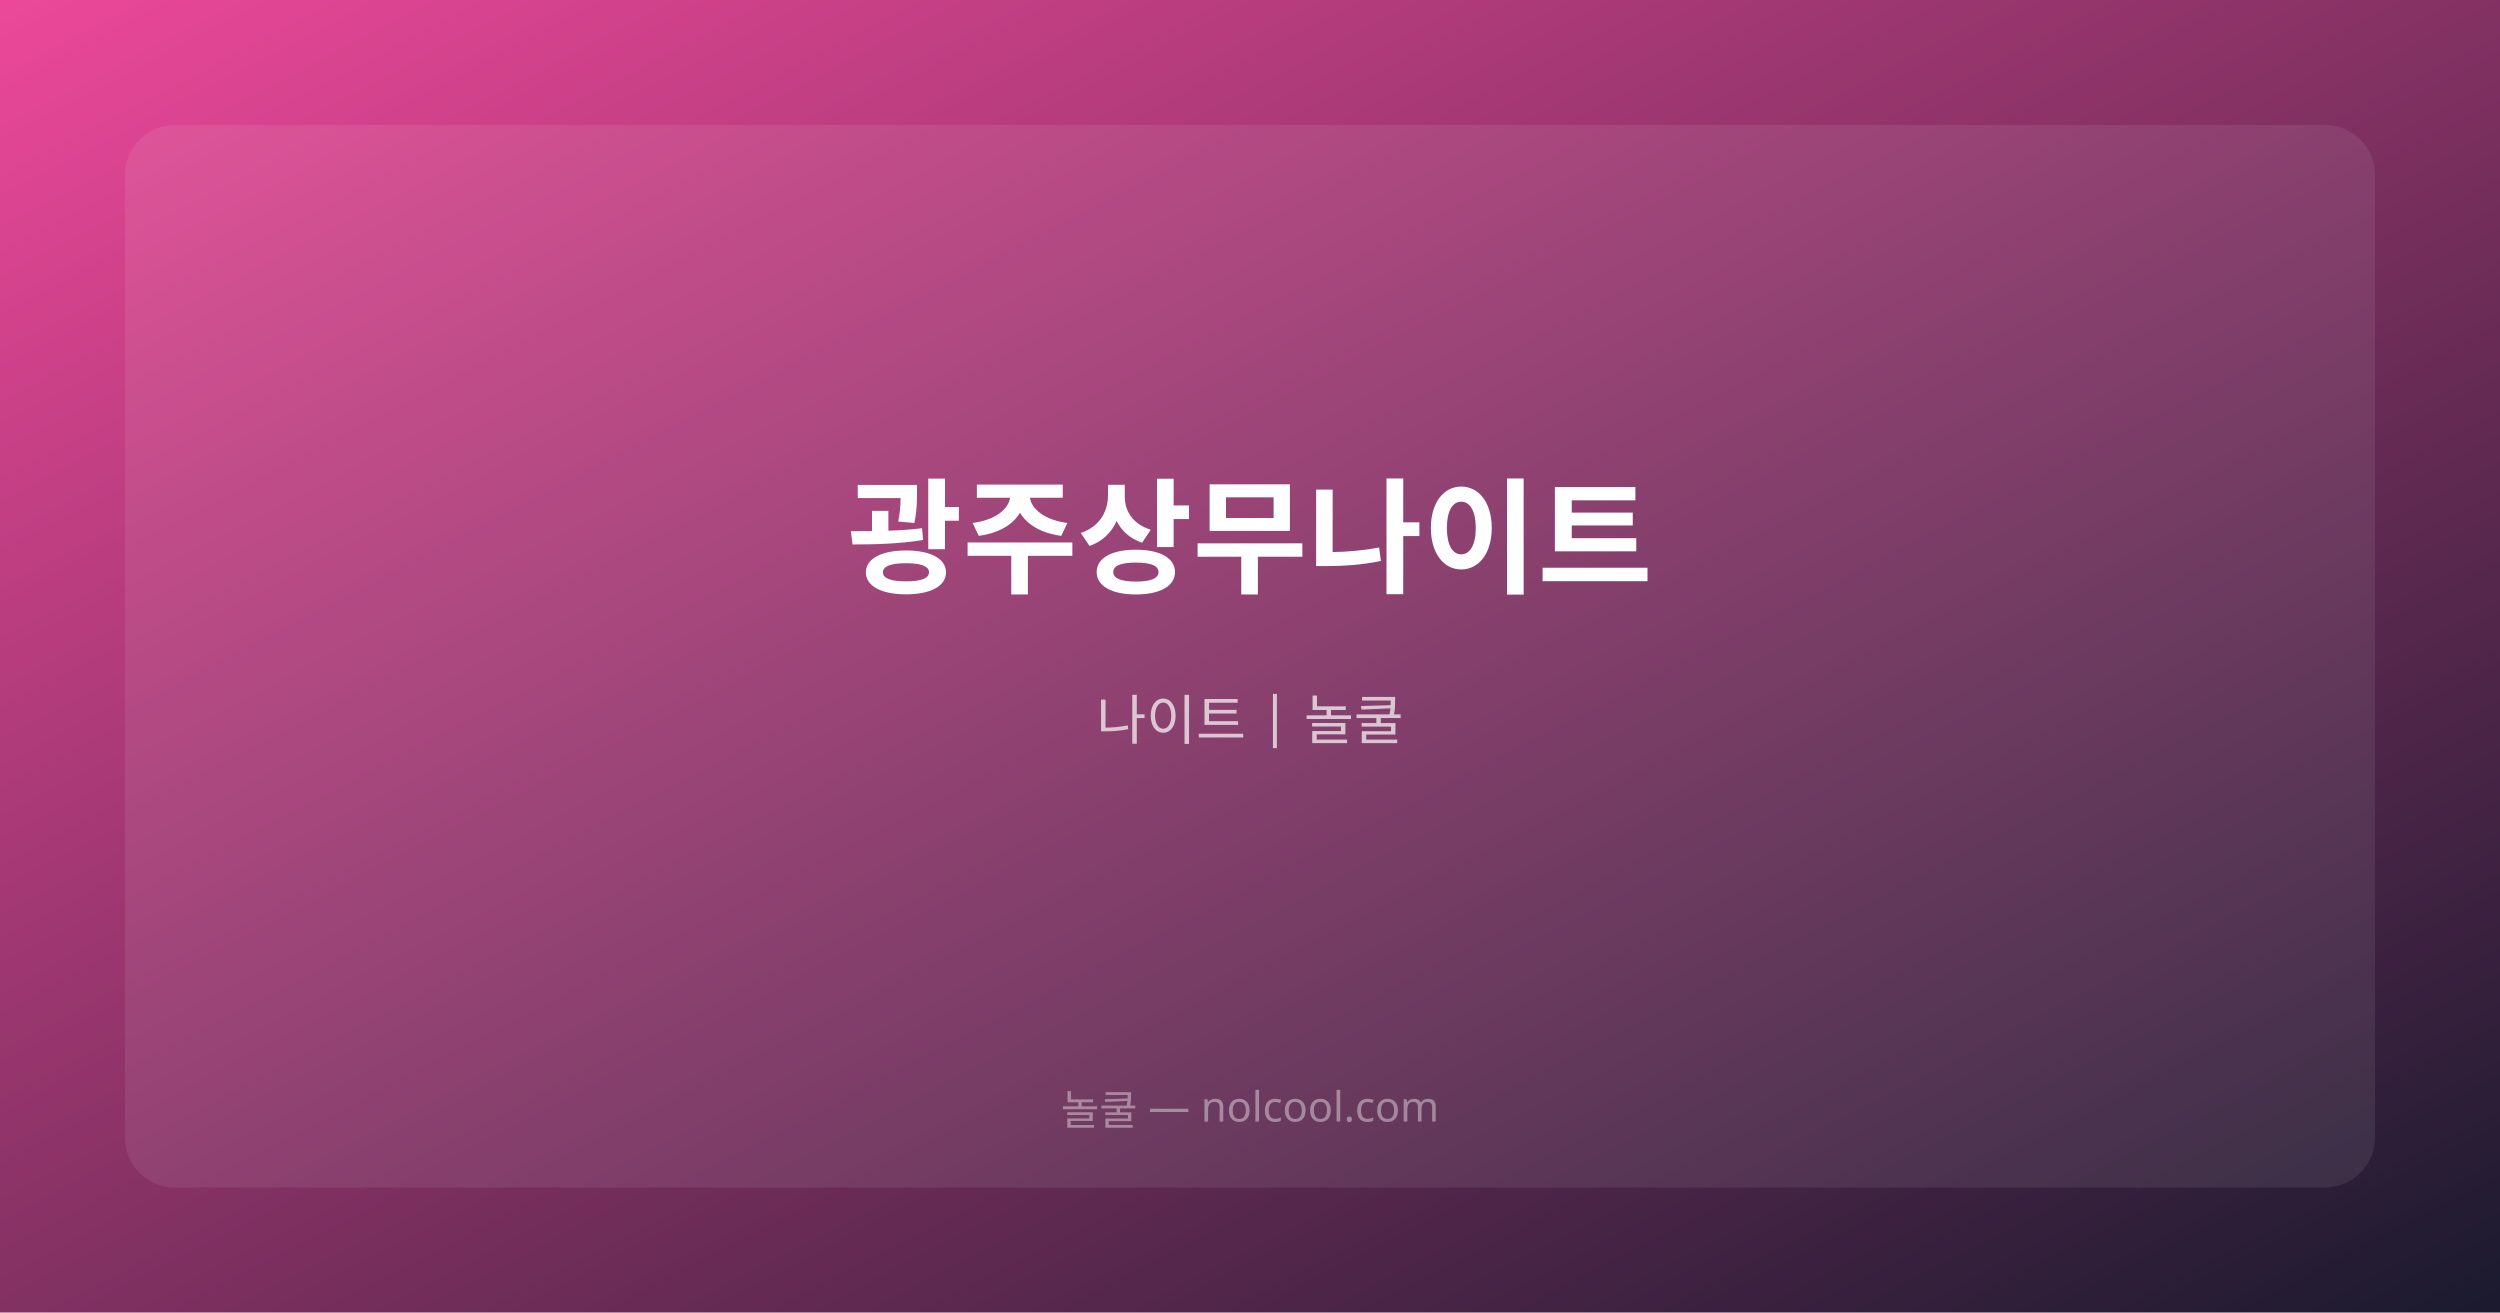
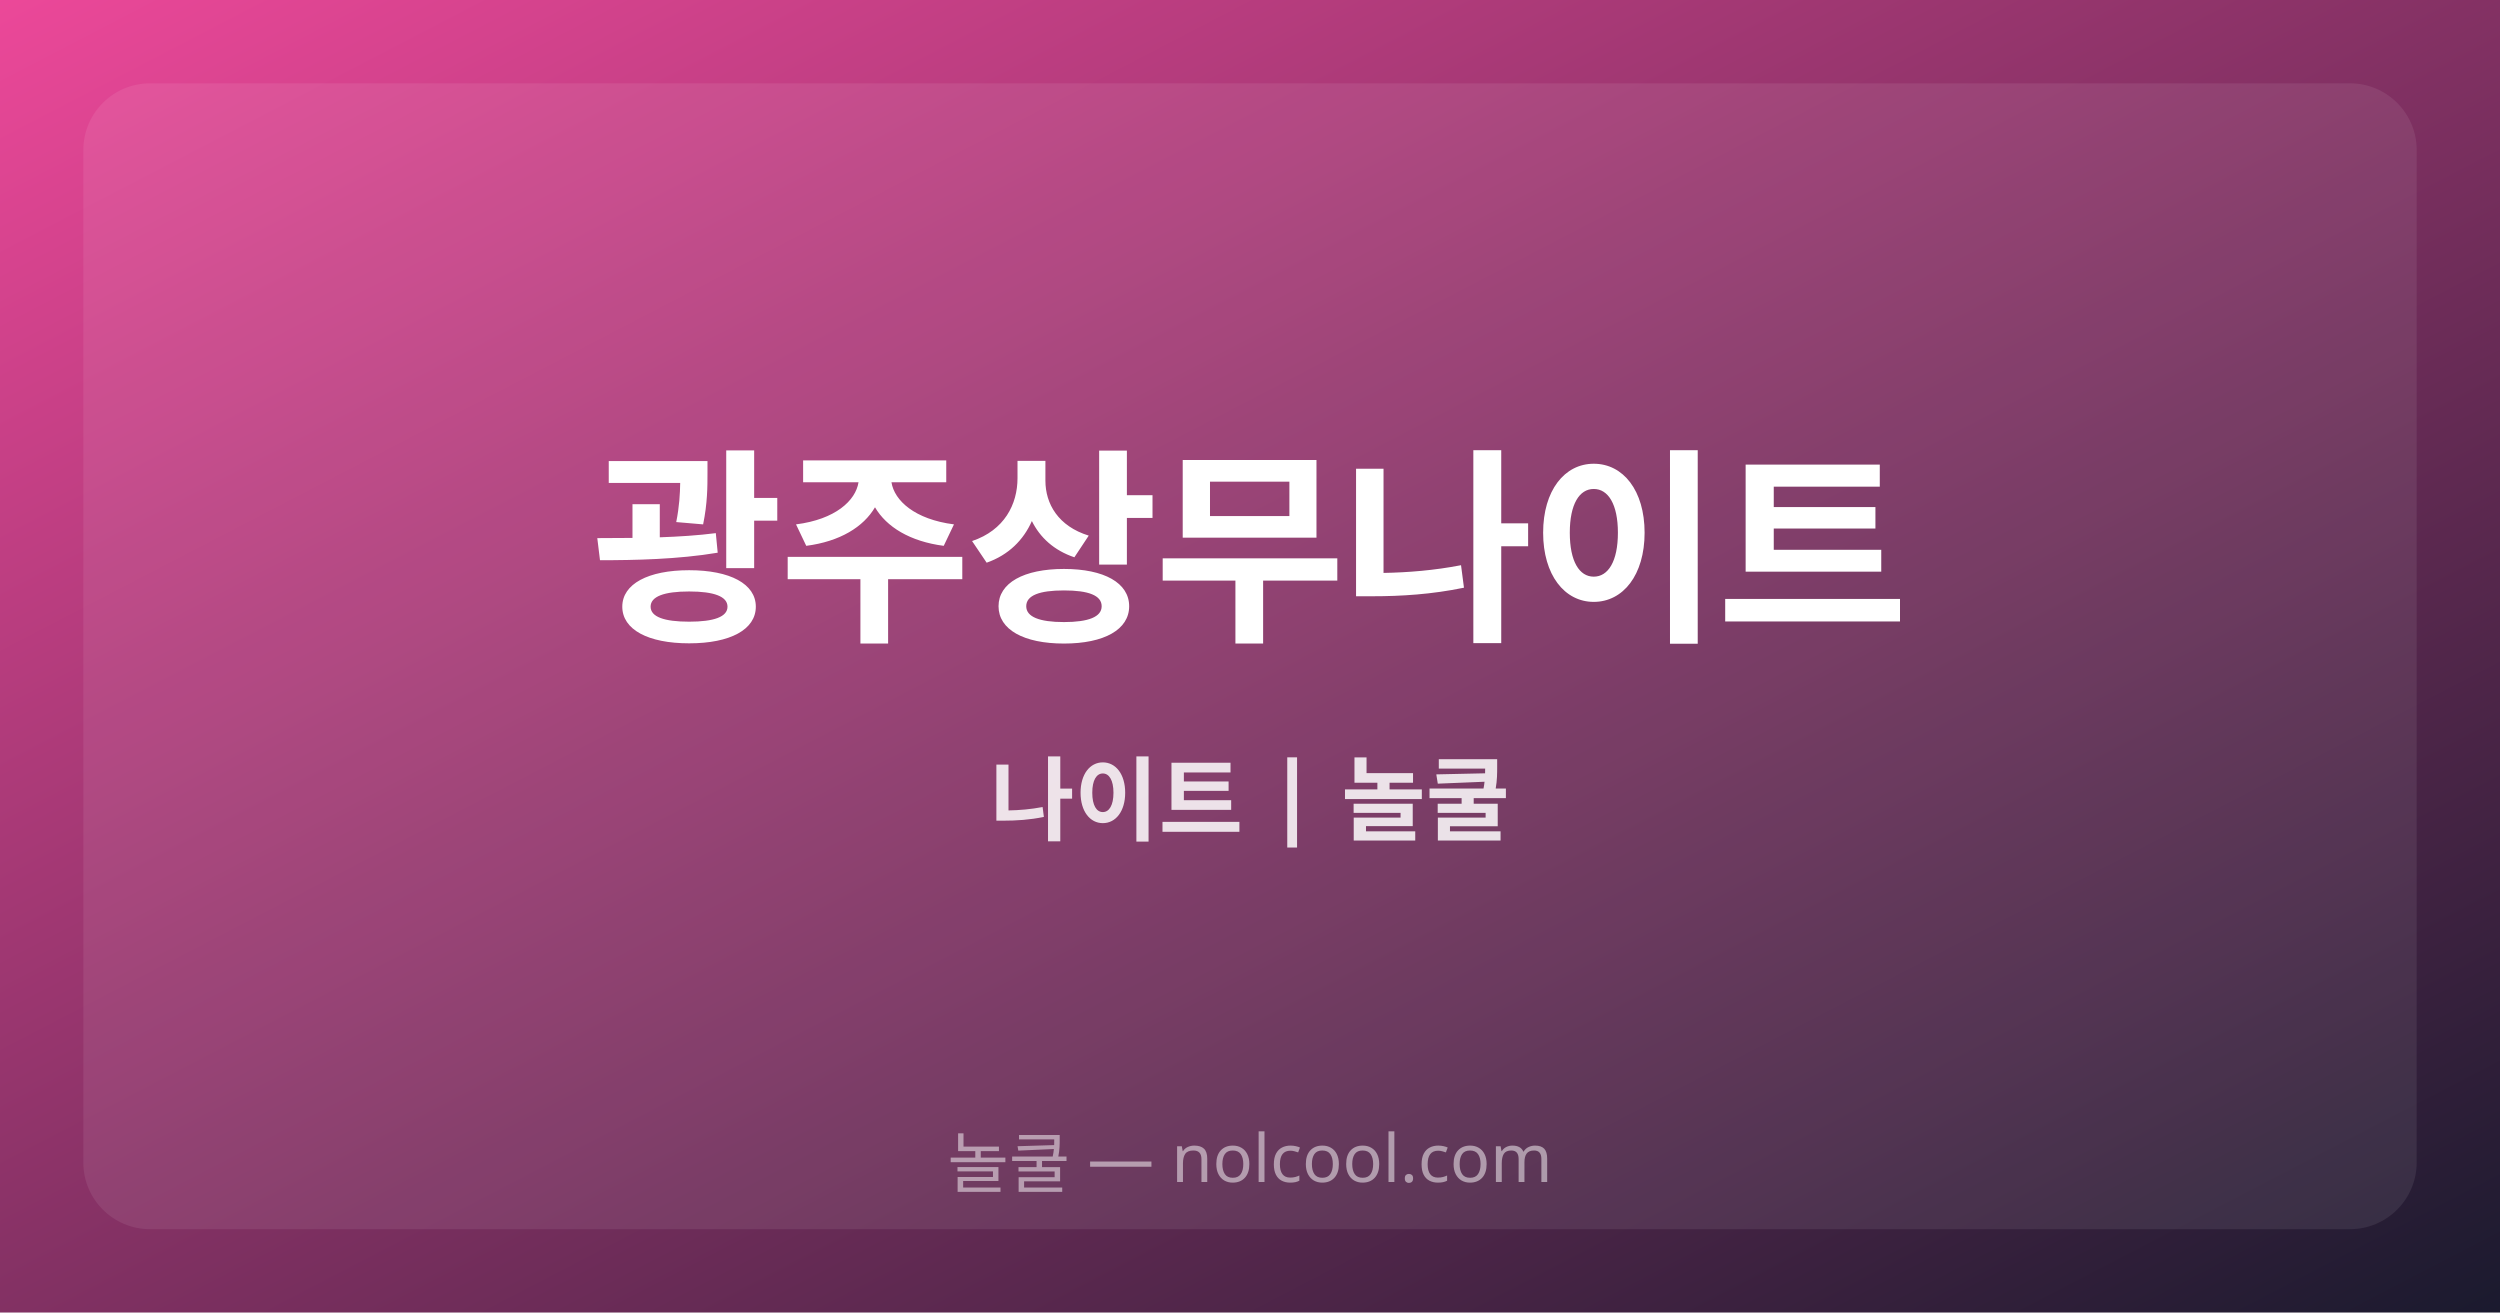
<svg xmlns="http://www.w3.org/2000/svg" width="1200" height="630" viewBox="0 0 1200 630">
  <defs>
    <linearGradient id="bg" x1="0%" y1="0%" x2="100%" y2="100%">
      <stop offset="0%" style="stop-color:#EC4899;stop-opacity:1" />
      <stop offset="100%" style="stop-color:#1a1a2e;stop-opacity:1" />
    </linearGradient>
  </defs>
  <rect width="1200" height="630" fill="url(#bg)" />
-   <rect x="60" y="60" width="1080" height="510" rx="24" fill="rgba(255,255,255,0.08)" />
-   <text x="600" y="280" text-anchor="middle" font-family="sans-serif" font-size="60" font-weight="bold" fill="white">광주상무나이트</text>
-   <text x="600" y="355" text-anchor="middle" font-family="sans-serif" font-size="26" fill="rgba(255,255,255,0.7)">나이트 | 놀쿨</text>
-   <text x="600" y="540" text-anchor="middle" font-family="sans-serif" font-size="20" fill="rgba(255,255,255,0.4)">놀쿨 — nolcool.com</text>
+   <rect x="40" y="40" width="1120" height="550" rx="32" fill="rgba(255,255,255,0.08)" />
+   <text x="600" y="300" text-anchor="middle" font-family="sans-serif" font-size="100" font-weight="900" fill="white" letter-spacing="-0.02em">광주상무나이트</text>
+   <text x="600" y="400" text-anchor="middle" font-family="sans-serif" font-size="44" font-weight="600" fill="rgba(255,255,255,0.85)">나이트 | 놀쿨</text>
+   <text x="600" y="570" text-anchor="middle" font-family="sans-serif" font-size="32" font-weight="500" fill="rgba(255,255,255,0.5)">놀쿨 — nolcool.com</text>
</svg>
